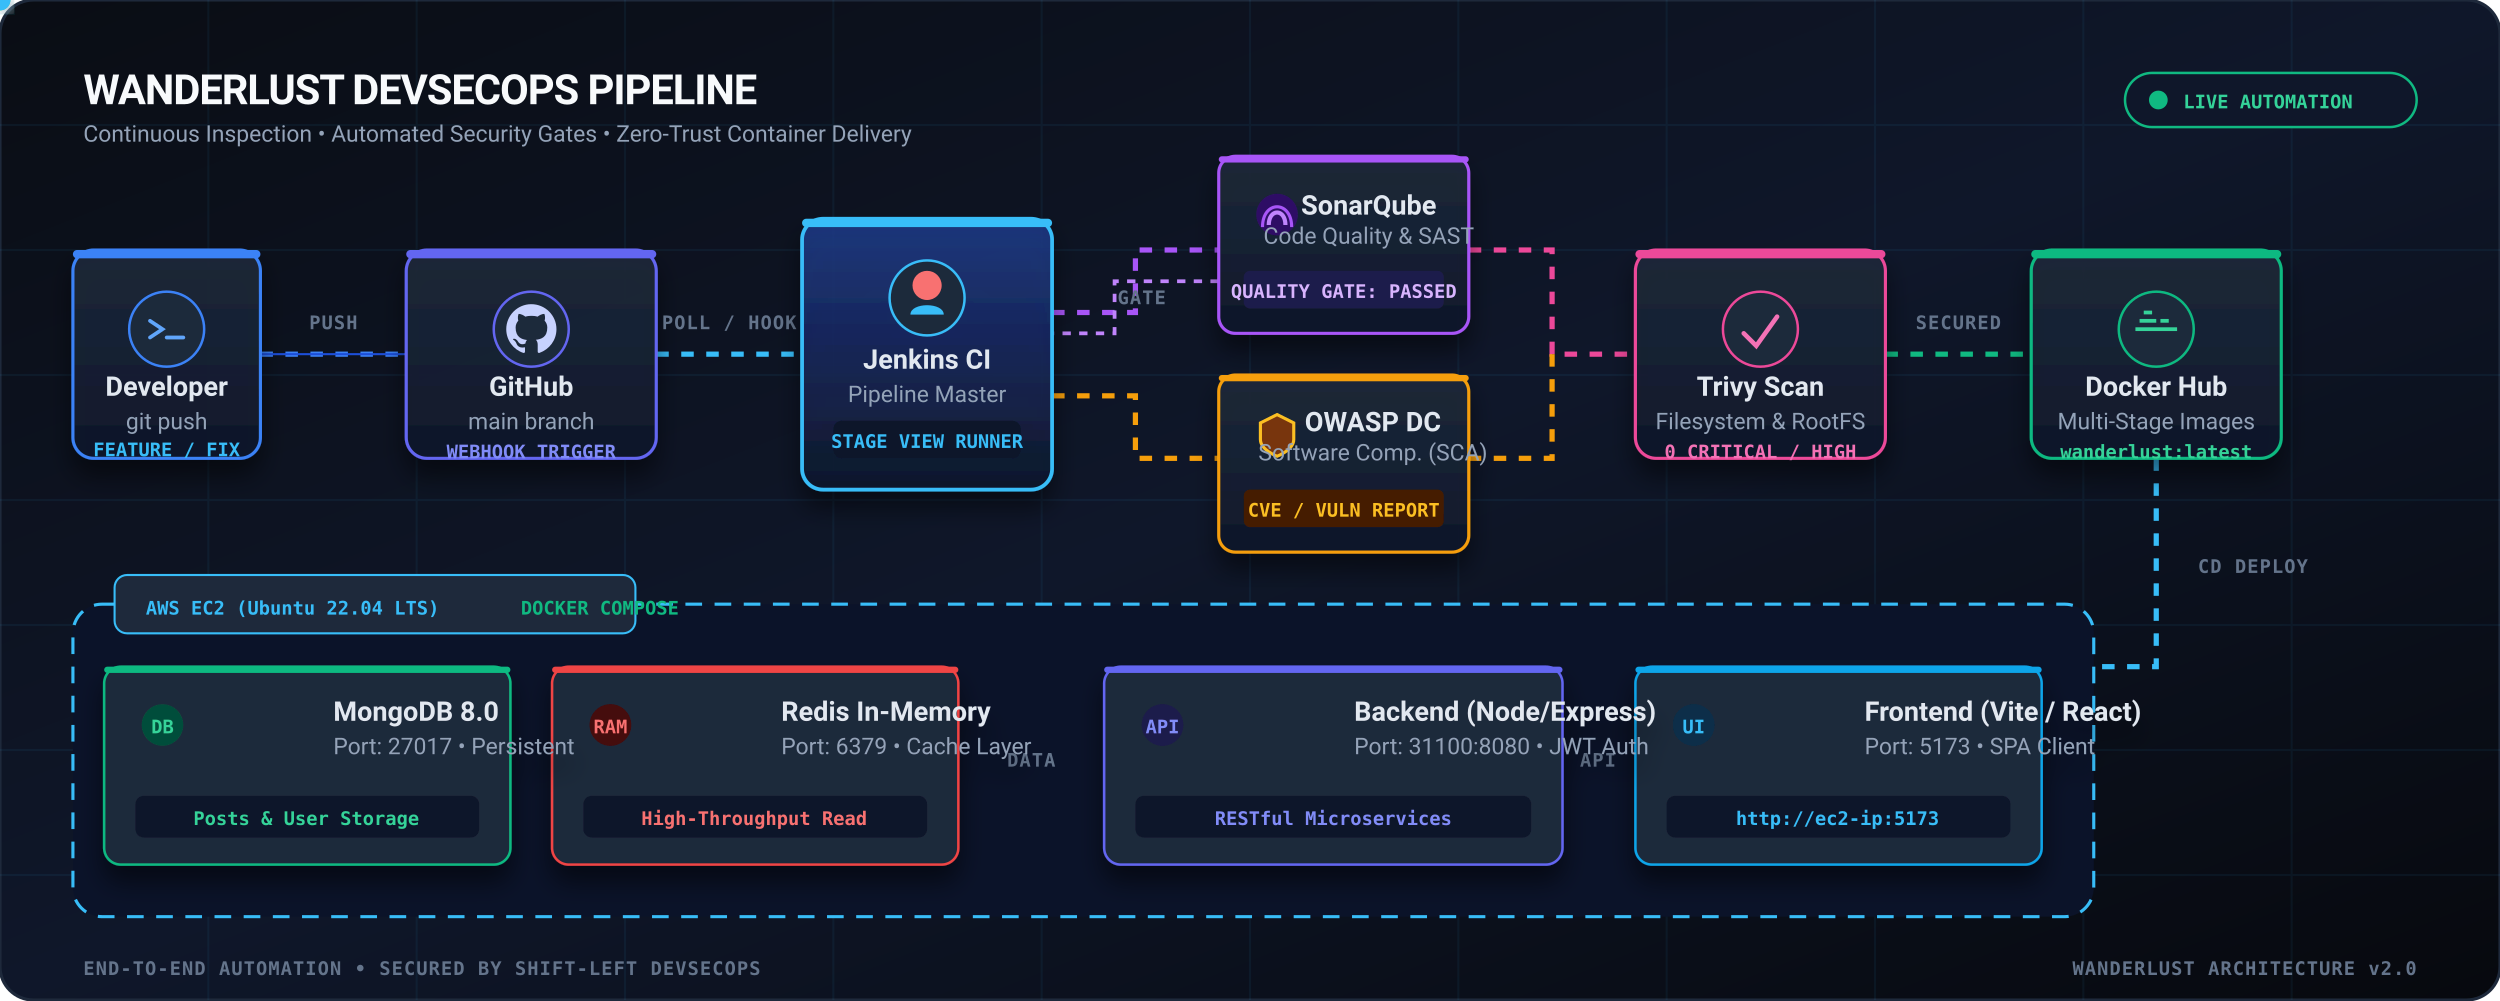
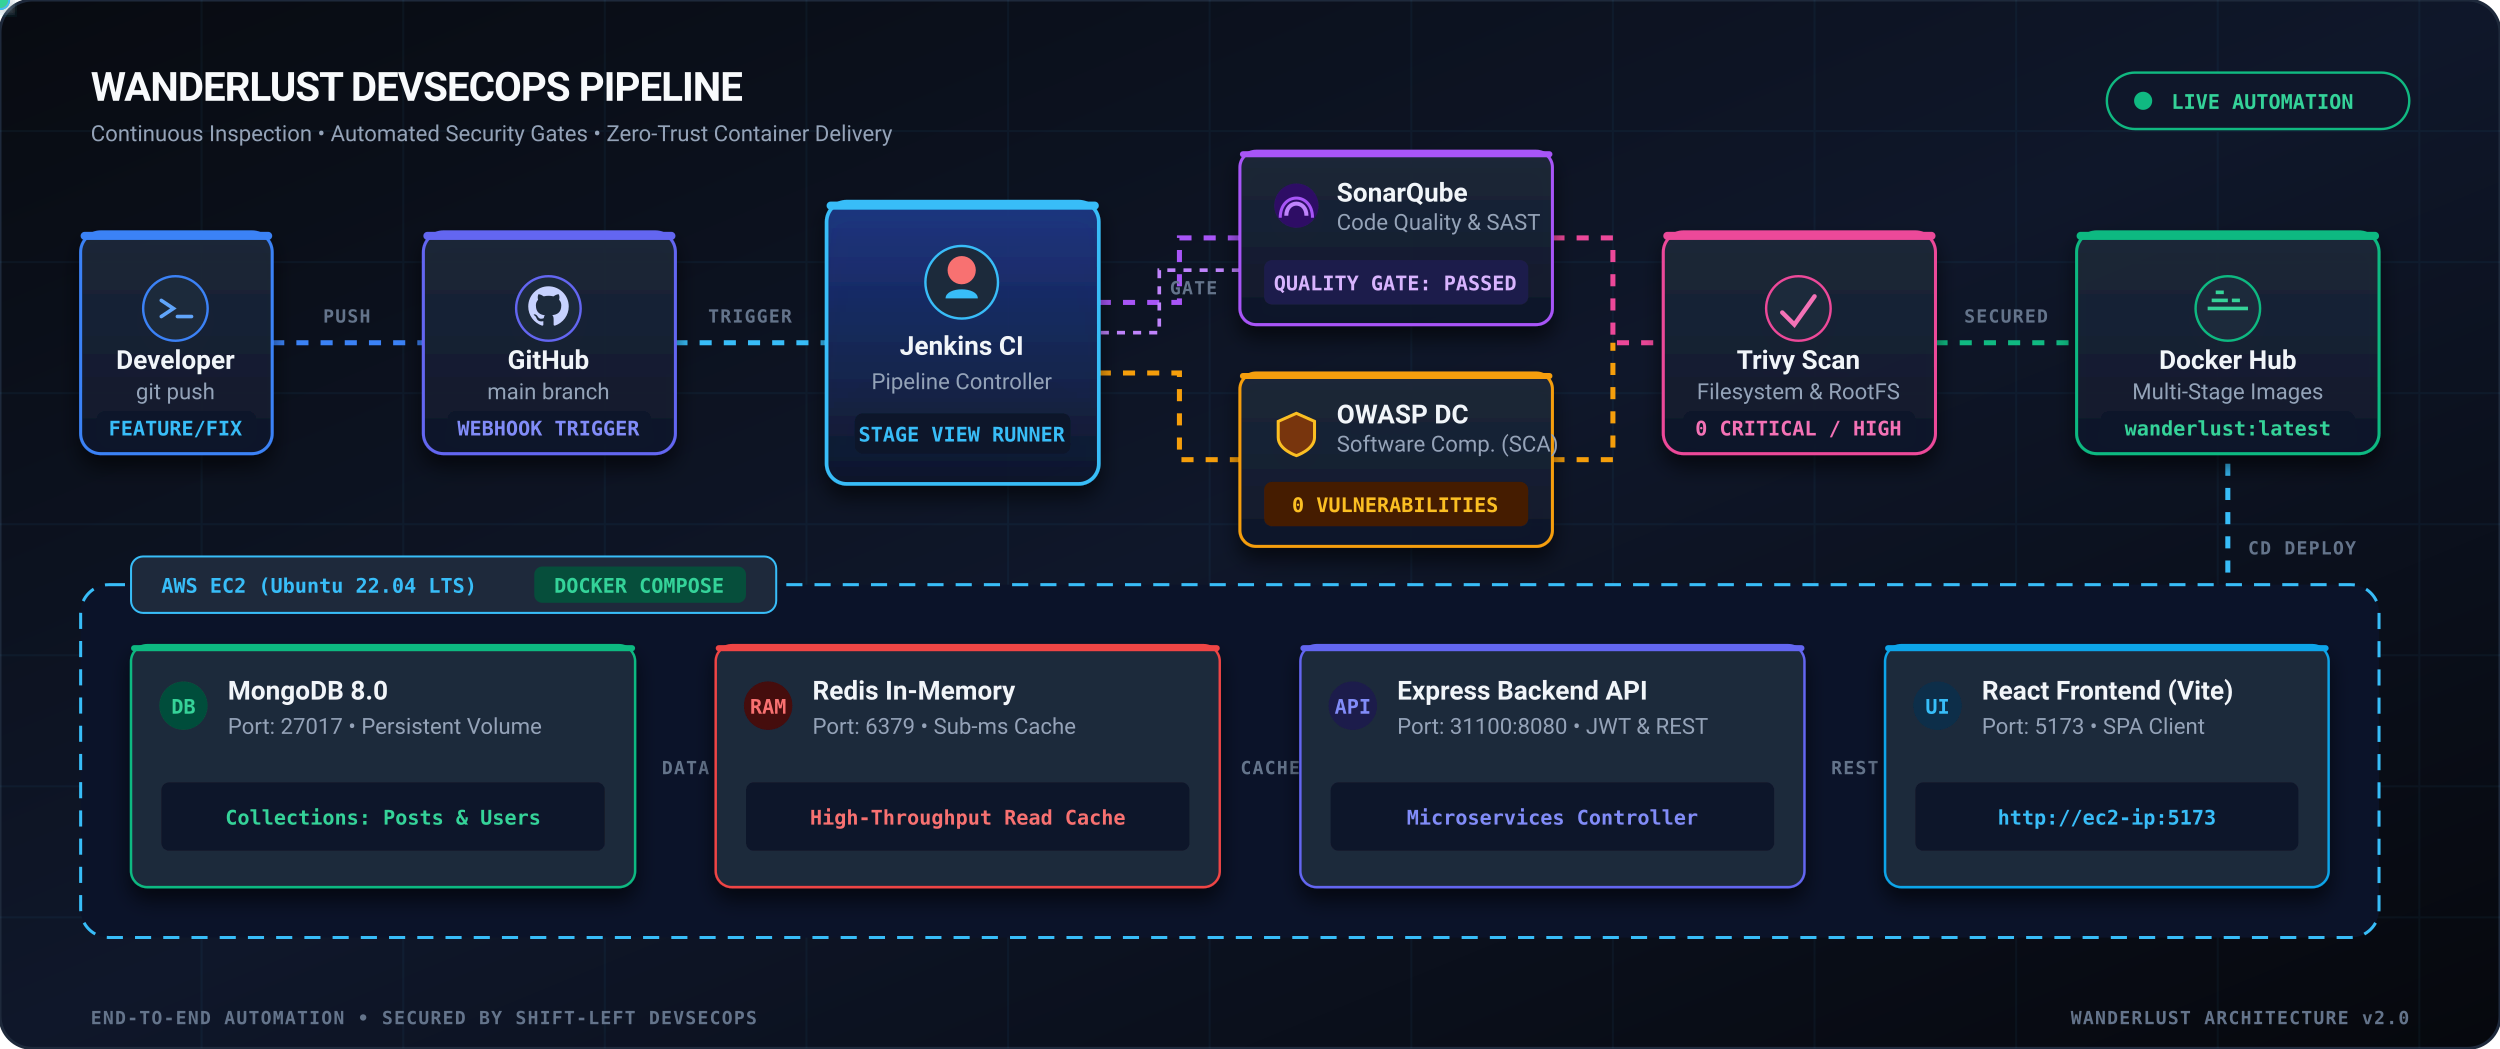
- <svg xmlns="http://www.w3.org/2000/svg" viewBox="0 0 1200 480" width="100%" height="100%">
+ <svg xmlns="http://www.w3.org/2000/svg" viewBox="0 0 1240 520" width="100%" height="100%">
  <defs>
    <linearGradient id="bgGrad" x1="0%" y1="0%" x2="100%" y2="100%">
-       <stop offset="0%" stop-color="#0a0d14" />
+       <stop offset="0%" stop-color="#080b11" />
      <stop offset="50%" stop-color="#0f172a" />
-       <stop offset="100%" stop-color="#07090e" />
+       <stop offset="100%" stop-color="#06080d" />
    </linearGradient>
    <linearGradient id="cardGrad" x1="0%" y1="0%" x2="0%" y2="100%">
      <stop offset="0%" stop-color="#1e293b" stop-opacity="0.95" />
      <stop offset="100%" stop-color="#0f172a" stop-opacity="0.95" />
    </linearGradient>
    <linearGradient id="cardActiveGrad" x1="0%" y1="0%" x2="0%" y2="100%">
-       <stop offset="0%" stop-color="#1e3a8a" stop-opacity="0.85" />
+       <stop offset="0%" stop-color="#1e3a8a" stop-opacity="0.9" />
      <stop offset="100%" stop-color="#0f172a" stop-opacity="0.95" />
    </linearGradient>
-     <linearGradient id="blueGlow" x1="0%" y1="0%" x2="100%" y2="0%">
-       <stop offset="0%" stop-color="#38bdf8" />
-       <stop offset="100%" stop-color="#6366f1" />
-     </linearGradient>
-     <linearGradient id="greenGlow" x1="0%" y1="0%" x2="100%" y2="0%">
-       <stop offset="0%" stop-color="#10b981" />
-       <stop offset="100%" stop-color="#34d399" />
-     </linearGradient>
-     <linearGradient id="purpleGlow" x1="0%" y1="0%" x2="100%" y2="0%">
-       <stop offset="0%" stop-color="#a855f7" />
-       <stop offset="100%" stop-color="#ec4899" />
-     </linearGradient>
-     <linearGradient id="amberGlow" x1="0%" y1="0%" x2="100%" y2="0%">
-       <stop offset="0%" stop-color="#f59e0b" />
-       <stop offset="100%" stop-color="#ef4444" />
-     </linearGradient>
-     <filter id="glow" x="-20%" y="-20%" width="140%" height="140%">
-       <feGaussianBlur stdDeviation="4" result="blur" />
+     <filter id="glow" x="-30%" y="-30%" width="160%" height="160%">
+       <feGaussianBlur stdDeviation="5" result="blur" />
      <feComposite in="SourceGraphic" in2="blur" operator="over" />
    </filter>
    <filter id="shadow" x="-20%" y="-20%" width="140%" height="140%">
-       <feDropShadow dx="0" dy="8" stdDeviation="6" flood-color="#000" flood-opacity="0.5" />
+       <feDropShadow dx="0" dy="6" stdDeviation="5" flood-color="#000000" flood-opacity="0.6" />
    </filter>
    <style>
      .title-text { font-family: -apple-system, BlinkMacSystemFont, 'Segoe UI', Roboto, Helvetica, Arial, sans-serif; font-weight: 700; fill: #f8fafc; }
      .sub-text { font-family: -apple-system, BlinkMacSystemFont, 'Segoe UI', Roboto, Helvetica, Arial, sans-serif; font-size: 11px; fill: #94a3b8; }
-       .card-title { font-family: -apple-system, BlinkMacSystemFont, 'Segoe UI', Roboto, Helvetica, Arial, sans-serif; font-weight: 600; font-size: 13px; fill: #e2e8f0; }
-       .badge-text { font-family: ui-monospace, SFMono-Regular, Menlo, Monaco, Consolas, monospace; font-size: 9px; font-weight: 600; }
-       .pipe-label { font-family: ui-monospace, SFMono-Regular, Menlo, Monaco, Consolas, monospace; font-size: 9px; fill: #64748b; font-weight: 600; letter-spacing: 0.5px; }
+       .card-title { font-family: -apple-system, BlinkMacSystemFont, 'Segoe UI', Roboto, Helvetica, Arial, sans-serif; font-weight: 600; font-size: 13px; fill: #f1f5f9; }
+       .badge-text { font-family: ui-monospace, SFMono-Regular, Menlo, Monaco, Consolas, monospace; font-size: 10px; font-weight: 600; }
+       .pipe-label { font-family: ui-monospace, SFMono-Regular, Menlo, Monaco, Consolas, monospace; font-size: 9px; fill: #64748b; font-weight: 700; letter-spacing: 0.6px; }

      /* Animated Pipeline Connection Lines */
      .flow-path {
        stroke-dasharray: 6 6;
-         animation: flowAnimation 1.5s linear infinite;
+         animation: flowAnimation 1.4s linear infinite;
      }
      .return-path {
        stroke-dasharray: 4 4;
-         animation: flowReturn 1.5s linear infinite;
+         animation: flowReturn 1.4s linear infinite;
      }

      @keyframes flowAnimation {
        from { stroke-dashoffset: 24; }
        to { stroke-dashoffset: 0; }
      }
      @keyframes flowReturn {
        from { stroke-dashoffset: 0; }
        to { stroke-dashoffset: 16; }
      }

-       /* Glowing Pulse for Nodes */
      .pulse-green {
-         animation: pulseGreen 2.5s infinite;
+         animation: pulseGreen 2.2s infinite;
      }
      @keyframes pulseGreen {
        0%, 100% { filter: drop-shadow(0 0 2px #10b981); }
        50% { filter: drop-shadow(0 0 8px #34d399); }
      }
- 
-       .pulse-blue {
-         animation: pulseBlue 2s infinite;
-       }
-       @keyframes pulseBlue {
-         0%, 100% { filter: drop-shadow(0 0 2px #38bdf8); }
-         50% { filter: drop-shadow(0 0 9px #60a5fa); }
-       }
- 
-       .pulse-amber {
-         animation: pulseAmber 2.2s infinite;
-       }
-       @keyframes pulseAmber {
-         0%, 100% { filter: drop-shadow(0 0 2px #f59e0b); }
-         50% { filter: drop-shadow(0 0 8px #fbbf24); }
-       }
    </style>
  </defs>
-   <rect width="1200" height="480" rx="16" fill="url(#bgGrad)" stroke="#1e293b" stroke-width="1.5" />
-   <g opacity="0.06">
-     <path d="M 0,60 L 1200,60 M 0,120 L 1200,120 M 0,180 L 1200,180 M 0,240 L 1200,240 M 0,300 L 1200,300 M 0,360 L 1200,360 M 0,420 L 1200,420" stroke="#38bdf8" stroke-width="1" />
-     <path d="M 100,0 L 100,480 M 200,0 L 200,480 M 300,0 L 300,480 M 400,0 L 400,480 M 500,0 L 500,480 M 600,0 L 600,480 M 700,0 L 700,480 M 800,0 L 800,480 M 900,0 L 900,480 M 1000,0 L 1000,480 M 1100,0 L 1100,480" stroke="#38bdf8" stroke-width="1" />
-   </g>
-   <g transform="translate(40, 30)">
-     <text x="0" y="20" class="title-text" font-size="20" letter-spacing="-0.5px">WANDERLUST DEVSECOPS PIPELINE</text>
+   <rect width="1240" height="520" rx="16" fill="url(#bgGrad)" stroke="#1e293b" stroke-width="1.5" />
+   <g opacity="0.05">
+     <path d="M 0,65 L 1240,65 M 0,130 L 1240,130 M 0,195 L 1240,195 M 0,260 L 1240,260 M 0,325 L 1240,325 M 0,390 L 1240,390 M 0,455 L 1240,455" stroke="#38bdf8" stroke-width="1" />
+     <path d="M 100,0 L 100,520 M 200,0 L 200,520 M 300,0 L 300,520 M 400,0 L 400,520 M 500,0 L 500,520 M 600,0 L 600,520 M 700,0 L 700,520 M 800,0 L 800,520 M 900,0 L 900,520 M 1000,0 L 1000,520 M 1100,0 L 1100,520 M 1200,0 L 1200,520" stroke="#38bdf8" stroke-width="1" />
+   </g>
+   <g transform="translate(45, 32)">
+     <text x="0" y="18" class="title-text" font-size="20" letter-spacing="-0.5px">WANDERLUST DEVSECOPS PIPELINE</text>
    <text x="0" y="38" class="sub-text">Continuous Inspection • Automated Security Gates • Zero-Trust Container Delivery</text>
-     <g transform="translate(980, 5)">
-       <rect width="140" height="26" rx="13" fill="#0f172a" stroke="#10b981" stroke-width="1.2" />
-       <circle cx="16" cy="13" r="4.5" fill="#10b981" class="pulse-green" />
-       <text x="28" y="17" class="badge-text" fill="#34d399">LIVE AUTOMATION</text>
-     </g>
-   </g>
-   <path id="pathDevToGit" d="M 125,170 L 195,170" fill="none" stroke="#3b82f6" stroke-width="2.5" class="flow-path" />
-   <path d="M 125,170 L 195,170" fill="none" stroke="#1d4ed8" stroke-width="1" />
-   <path id="pathGitToJenkins" d="M 315,170 L 385,170" fill="none" stroke="#38bdf8" stroke-width="2.5" class="flow-path" />
-   <path id="pathJenkinsToSonar" d="M 505,150 L 545,150 L 545,120 L 585,120" fill="none" stroke="#a855f7" stroke-width="2.5" class="flow-path" />
-   <path id="pathSonarWebhook" d="M 585,135 L 535,135 L 535,160 L 505,160" fill="none" stroke="#c084fc" stroke-width="1.8" class="return-path" />
-   <path id="pathJenkinsToOWASP" d="M 505,190 L 545,190 L 545,220 L 585,220" fill="none" stroke="#f59e0b" stroke-width="2.5" class="flow-path" />
-   <path id="pathSecToTrivy" d="M 705,120 L 745,120 L 745,170 L 785,170" fill="none" stroke="#ec4899" stroke-width="2.5" class="flow-path" />
-   <path d="M 705,220 L 745,220 L 745,170" fill="none" stroke="#f59e0b" stroke-width="2.5" class="flow-path" />
-   <path id="pathTrivyToDocker" d="M 905,170 L 975,170" fill="none" stroke="#10b981" stroke-width="2.5" class="flow-path" />
-   <path id="pathDockerToEC2" d="M 1035,220 L 1035,320 L 1005,320" fill="none" stroke="#38bdf8" stroke-width="2.5" class="flow-path" />
-   <path id="pathEC2Internal1" d="M 785,320 L 715,320" fill="none" stroke="#34d399" stroke-width="2" class="flow-path" />
-   <path id="pathEC2Internal2" d="M 495,320 L 425,320" fill="none" stroke="#38bdf8" stroke-width="2" class="flow-path" />
-   <path id="pathEC2Internal3" d="M 215,320 L 175,320" fill="none" stroke="#f59e0b" stroke-width="2" class="flow-path" />
+     <g transform="translate(1000, 4)">
+       <rect width="150" height="28" rx="14" fill="#0f172a" stroke="#10b981" stroke-width="1.2" />
+       <circle cx="18" cy="14" r="4.5" fill="#10b981" class="pulse-green" />
+       <text x="32" y="18" class="badge-text" fill="#34d399">LIVE AUTOMATION</text>
+     </g>
+   </g>
+   <path id="pathDevToGit" d="M 135,170 L 210,170" fill="none" stroke="#3b82f6" stroke-width="2.5" class="flow-path" />
+   <path id="pathGitToJenkins" d="M 335,170 L 410,170" fill="none" stroke="#38bdf8" stroke-width="2.5" class="flow-path" />
+   <path id="pathJenkinsToSonar" d="M 545,150 L 585,150 L 585,118 L 615,118" fill="none" stroke="#a855f7" stroke-width="2.5" class="flow-path" />
+   <path id="pathSonarWebhook" d="M 615,134 L 575,134 L 575,165 L 545,165" fill="none" stroke="#c084fc" stroke-width="1.8" class="return-path" />
+   <path id="pathJenkinsToOWASP" d="M 545,185 L 585,185 L 585,228 L 615,228" fill="none" stroke="#f59e0b" stroke-width="2.5" class="flow-path" />
+   <path id="pathSonarToTrivy" d="M 770,118 L 800,118 L 800,170 L 825,170" fill="none" stroke="#ec4899" stroke-width="2.5" class="flow-path" />
+   <path id="pathOWASPToTrivy" d="M 770,228 L 800,228 L 800,170" fill="none" stroke="#f59e0b" stroke-width="2.5" class="flow-path" />
+   <path id="pathTrivyToDocker" d="M 960,170 L 1030,170" fill="none" stroke="#10b981" stroke-width="2.5" class="flow-path" />
+   <path id="pathDockerToFrontend" d="M 1105,230 L 1105,315" fill="none" stroke="#38bdf8" stroke-width="2.5" class="flow-path" />
+   <path id="pathFrontToBack" d="M 945,380 L 895,380" fill="none" stroke="#6366f1" stroke-width="2" class="flow-path" />
+   <path id="pathBackToRedis" d="M 645,380 L 605,380" fill="none" stroke="#ef4444" stroke-width="2" class="flow-path" />
+   <path id="pathBackToMongo" d="M 355,380 L 315,380" fill="none" stroke="#10b981" stroke-width="2" class="flow-path" />
  <circle r="4.5" fill="#60a5fa" filter="url(#glow)">
+     <animateMotion repeatCount="indefinite" dur="1.1s">
+       <mpath href="#pathDevToGit" />
+     </animateMotion>
+   </circle>
+   <circle r="4.5" fill="#38bdf8" filter="url(#glow)">
+     <animateMotion repeatCount="indefinite" dur="1.1s">
+       <mpath href="#pathGitToJenkins" />
+     </animateMotion>
+   </circle>
+   <circle r="4.5" fill="#c084fc" filter="url(#glow)">
+     <animateMotion repeatCount="indefinite" dur="1.3s">
+       <mpath href="#pathJenkinsToSonar" />
+     </animateMotion>
+   </circle>
+   <circle r="3.5" fill="#f472b6" filter="url(#glow)">
+     <animateMotion repeatCount="indefinite" dur="1.3s">
+       <mpath href="#pathSonarWebhook" />
+     </animateMotion>
+   </circle>
+   <circle r="4.5" fill="#fbbf24" filter="url(#glow)">
+     <animateMotion repeatCount="indefinite" dur="1.3s">
+       <mpath href="#pathJenkinsToOWASP" />
+     </animateMotion>
+   </circle>
+   <circle r="4.5" fill="#f43f5e" filter="url(#glow)">
    <animateMotion repeatCount="indefinite" dur="1.2s">
-       <mpath href="#pathDevToGit" />
-     </animateMotion>
-   </circle>
-   <circle r="4.5" fill="#38bdf8" filter="url(#glow)">
+       <mpath href="#pathSonarToTrivy" />
+     </animateMotion>
+   </circle>
+   <circle r="5" fill="#34d399" filter="url(#glow)">
+     <animateMotion repeatCount="indefinite" dur="1.1s">
+       <mpath href="#pathTrivyToDocker" />
+     </animateMotion>
+   </circle>
+   <circle r="5" fill="#38bdf8" filter="url(#glow)">
    <animateMotion repeatCount="indefinite" dur="1.2s">
-       <mpath href="#pathGitToJenkins" />
-     </animateMotion>
-   </circle>
-   <circle r="4.5" fill="#c084fc" filter="url(#glow)">
-     <animateMotion repeatCount="indefinite" dur="1.4s">
-       <mpath href="#pathJenkinsToSonar" />
-     </animateMotion>
-   </circle>
-   <circle r="3.5" fill="#f472b6" filter="url(#glow)">
-     <animateMotion repeatCount="indefinite" dur="1.4s">
-       <mpath href="#pathSonarWebhook" />
-     </animateMotion>
-   </circle>
-   <circle r="4.5" fill="#fbbf24" filter="url(#glow)">
-     <animateMotion repeatCount="indefinite" dur="1.4s">
-       <mpath href="#pathJenkinsToOWASP" />
-     </animateMotion>
-   </circle>
-   <circle r="4.5" fill="#f43f5e" filter="url(#glow)">
-     <animateMotion repeatCount="indefinite" dur="1.3s">
-       <mpath href="#pathSecToTrivy" />
-     </animateMotion>
-   </circle>
-   <circle r="5" fill="#34d399" filter="url(#glow)">
-     <animateMotion repeatCount="indefinite" dur="1.2s">
-       <mpath href="#pathTrivyToDocker" />
-     </animateMotion>
-   </circle>
-   <circle r="5" fill="#38bdf8" filter="url(#glow)">
-     <animateMotion repeatCount="indefinite" dur="1.6s">
-       <mpath href="#pathDockerToEC2" />
-     </animateMotion>
-   </circle>
-   <g transform="translate(35, 120)" filter="url(#shadow)">
-     <rect width="90" height="100" rx="10" fill="url(#cardGrad)" stroke="#3b82f6" stroke-width="1.5" />
-     <rect width="90" height="4" rx="2" fill="#3b82f6" />
-     <circle cx="45" cy="38" r="18" fill="#1e293b" stroke="#3b82f6" stroke-width="1.2" />
-     <path d="M 37 34 L 43 38 L 37 42 M 45 42 L 53 42" stroke="#60a5fa" stroke-width="1.8" fill="none" stroke-linecap="round" />
-     <text x="45" y="70" class="card-title" text-anchor="middle">Developer</text>
-     <text x="45" y="86" class="sub-text" text-anchor="middle" font-size="10">git push</text>
-     <text x="45" y="99" class="badge-text" fill="#38bdf8" text-anchor="middle">FEATURE / FIX</text>
-   </g>
-   <text x="160" y="158" class="pipe-label" text-anchor="middle">PUSH</text>
-   <g transform="translate(195, 120)" filter="url(#shadow)">
-     <rect width="120" height="100" rx="10" fill="url(#cardGrad)" stroke="#6366f1" stroke-width="1.5" />
-     <rect width="120" height="4" rx="2" fill="#6366f1" />
-     <circle cx="60" cy="38" r="18" fill="#1e293b" stroke="#6366f1" stroke-width="1.2" />
-     <path d="M 60 26 C 53.4 26 48 31.4 48 38 C 48 43.3 51.4 47.8 56.2 49.4 C 56.8 49.5 57 49.1 57 48.8 L 57 46.7 C 53.7 47.4 53 45.1 53 45.1 C 52.5 43.7 51.7 43.3 51.7 43.3 C 50.6 42.6 51.8 42.6 51.8 42.6 C 53 42.7 53.6 43.9 53.6 43.9 C 54.7 45.8 56.5 45.2 57.2 44.9 C 57.3 44.1 57.6 43.5 58 43.2 C 55.3 42.9 52.5 41.8 52.5 37.2 C 52.5 35.9 53 34.8 53.8 33.9 C 53.7 33.6 53.3 32.3 53.9 30.7 C 53.9 30.7 55 30.4 57.2 32 C 58.1 31.7 59.1 31.6 60.1 31.6 C 61.1 31.6 62.1 31.7 63 32 C 65.2 30.4 66.3 30.7 66.3 30.7 C 66.9 32.3 66.5 33.6 66.4 33.9 C 67.2 34.8 67.7 35.9 67.7 37.2 C 67.7 41.8 64.9 42.8 62.2 43.1 C 62.7 43.5 63.1 44.3 63.1 45.5 L 63.1 48.8 C 63.1 49.1 63.3 49.5 63.9 49.4 C 68.7 47.7 72.1 43.3 72.1 38 C 72.1 31.4 66.7 26 60 26 Z" fill="#c7d2fe" />
-     <text x="60" y="70" class="card-title" text-anchor="middle">GitHub</text>
-     <text x="60" y="86" class="sub-text" text-anchor="middle">main branch</text>
-     <text x="60" y="100" class="badge-text" fill="#818cf8" text-anchor="middle">WEBHOOK TRIGGER</text>
-   </g>
-   <text x="350" y="158" class="pipe-label" text-anchor="middle">POLL / HOOK</text>
-   <g transform="translate(385, 105)" filter="url(#shadow)">
-     <rect width="120" height="130" rx="10" fill="url(#cardActiveGrad)" stroke="#38bdf8" stroke-width="1.8" />
-     <rect width="120" height="4" rx="2" fill="#38bdf8" />
-     <circle cx="60" cy="38" r="18" fill="#1e293b" stroke="#38bdf8" stroke-width="1.2" />
-     <circle cx="60" cy="32" r="7" fill="#f87171" />
-     <path d="M 52 46 C 52 40 68 40 68 46 Z" fill="#38bdf8" />
-     <text x="60" y="72" class="card-title" text-anchor="middle" font-size="14">Jenkins CI</text>
-     <text x="60" y="88" class="sub-text" text-anchor="middle">Pipeline Master</text>
-     <rect x="15" y="97" width="90" height="18" rx="4" fill="#0f172a" />
-     <text x="60" y="110" class="badge-text" fill="#38bdf8" text-anchor="middle">STAGE VIEW RUNNER</text>
-   </g>
-   <g transform="translate(585, 75)" filter="url(#shadow)">
-     <rect width="120" height="85" rx="8" fill="url(#cardGrad)" stroke="#a855f7" stroke-width="1.5" />
-     <rect width="120" height="3" rx="1.5" fill="#a855f7" />
-     <circle cx="28" cy="28" r="10" fill="#2e1065" />
-     <path d="M 24 33 C 24 25 32 25 32 33" stroke="#c084fc" stroke-width="2" fill="none" />
-     <path d="M 21 34 C 21 21 35 21 35 34" stroke="#a855f7" stroke-width="1.5" fill="none" />
-     <text x="72" y="28" class="card-title" text-anchor="middle" font-size="12">SonarQube</text>
-     <text x="72" y="42" class="sub-text" text-anchor="middle" font-size="10">Code Quality &amp; SAST</text>
-     <rect x="12" y="55" width="96" height="18" rx="3" fill="#1e1b4b" />
-     <text x="60" y="68" class="badge-text" fill="#d8b4fe" text-anchor="middle">QUALITY GATE: PASSED</text>
-   </g>
-   <text x="548" y="146" class="pipe-label" text-anchor="middle" fill="#c084fc">GATE</text>
-   <g transform="translate(585, 180)" filter="url(#shadow)">
-     <rect width="120" height="85" rx="8" fill="url(#cardGrad)" stroke="#f59e0b" stroke-width="1.5" />
-     <rect width="120" height="3" rx="1.5" fill="#f59e0b" />
-     <path d="M 28 19 L 36 23 L 36 31 C 36 36 28 39 28 39 C 28 39 20 36 20 31 L 20 23 Z" fill="#78350f" stroke="#fbbf24" stroke-width="1.5" />
-     <text x="74" y="27" class="card-title" text-anchor="middle" font-size="12">OWASP DC</text>
-     <text x="74" y="41" class="sub-text" text-anchor="middle" font-size="10">Software Comp. (SCA)</text>
-     <rect x="12" y="55" width="96" height="18" rx="3" fill="#451a03" />
-     <text x="60" y="68" class="badge-text" fill="#fbbf24" text-anchor="middle">CVE / VULN REPORT</text>
-   </g>
-   <g transform="translate(785, 120)" filter="url(#shadow)">
-     <rect width="120" height="100" rx="10" fill="url(#cardGrad)" stroke="#ec4899" stroke-width="1.5" />
-     <rect width="120" height="4" rx="2" fill="#ec4899" />
-     <circle cx="60" cy="38" r="18" fill="#1e293b" stroke="#ec4899" stroke-width="1.2" />
-     <path d="M 52 40 L 58 46 L 68 32" stroke="#f472b6" stroke-width="2.2" fill="none" stroke-linecap="round" />
-     <text x="60" y="70" class="card-title" text-anchor="middle">Trivy Scan</text>
-     <text x="60" y="86" class="sub-text" text-anchor="middle">Filesystem &amp; RootFS</text>
-     <text x="60" y="100" class="badge-text" fill="#f472b6" text-anchor="middle">0 CRITICAL / HIGH</text>
-   </g>
-   <text x="940" y="158" class="pipe-label" text-anchor="middle">SECURED</text>
-   <g transform="translate(975, 120)" filter="url(#shadow)">
-     <rect width="120" height="100" rx="10" fill="url(#cardGrad)" stroke="#10b981" stroke-width="1.5" />
-     <rect width="120" height="4" rx="2" fill="#10b981" />
-     <circle cx="60" cy="38" r="18" fill="#1e293b" stroke="#10b981" stroke-width="1.2" />
-     <path d="M 50 38 H 70 M 52 34 H 60 M 62 34 H 66 M 54 30 H 58" stroke="#34d399" stroke-width="1.8" />
-     <text x="60" y="70" class="card-title" text-anchor="middle">Docker Hub</text>
-     <text x="60" y="86" class="sub-text" text-anchor="middle">Multi-Stage Images</text>
-     <text x="60" y="100" class="badge-text" fill="#34d399" text-anchor="middle">wanderlust:latest</text>
-   </g>
-   <text x="1055" y="275" class="pipe-label" text-anchor="start" fill="#38bdf8">CD DEPLOY</text>
-   <g transform="translate(35, 290)">
-     <rect width="970" height="150" rx="14" fill="#0b1329" stroke="#38bdf8" stroke-width="1.5" stroke-dasharray="8 6" />
-     <g transform="translate(20, -14)">
-       <rect width="250" height="28" rx="6" fill="#1e293b" stroke="#38bdf8" stroke-width="1" />
-       <text x="15" y="19" class="badge-text" fill="#38bdf8" font-size="11">AWS EC2 (Ubuntu 22.04 LTS)</text>
-       <text x="195" y="19" class="badge-text" fill="#10b981">DOCKER COMPOSE</text>
-     </g>
-     <g transform="translate(750, 30)" filter="url(#shadow)">
-       <rect width="195" height="95" rx="8" fill="#1e293b" stroke="#0ea5e9" stroke-width="1.2" />
-       <rect width="195" height="3" rx="1.5" fill="#0ea5e9" />
-       <circle cx="28" cy="28" r="10" fill="#082f49" />
-       <text x="28" y="32" class="badge-text" fill="#38bdf8" text-anchor="middle">UI</text>
-       <text x="110" y="26" class="card-title" font-size="13">Frontend (Vite / React)</text>
-       <text x="110" y="42" class="sub-text">Port: 5173 • SPA Client</text>
-       <rect x="15" y="62" width="165" height="20" rx="4" fill="#0f172a" />
-       <text x="97" y="76" class="badge-text" fill="#38bdf8" text-anchor="middle">http://ec2-ip:5173</text>
-     </g>
-     <text x="732" y="78" class="pipe-label" text-anchor="middle">API</text>
-     <g transform="translate(495, 30)" filter="url(#shadow)">
-       <rect width="220" height="95" rx="8" fill="#1e293b" stroke="#6366f1" stroke-width="1.2" />
-       <rect width="220" height="3" rx="1.5" fill="#6366f1" />
-       <circle cx="28" cy="28" r="10" fill="#1e1b4b" />
-       <text x="28" y="32" class="badge-text" fill="#818cf8" text-anchor="middle">API</text>
-       <text x="120" y="26" class="card-title" font-size="13">Backend (Node/Express)</text>
-       <text x="120" y="42" class="sub-text">Port: 31100:8080 • JWT Auth</text>
-       <rect x="15" y="62" width="190" height="20" rx="4" fill="#0f172a" />
-       <text x="110" y="76" class="badge-text" fill="#818cf8" text-anchor="middle">RESTful Microservices</text>
-     </g>
-     <text x="460" y="78" class="pipe-label" text-anchor="middle">DATA</text>
-     <g transform="translate(230, 30)" filter="url(#shadow)">
-       <rect width="195" height="95" rx="8" fill="#1e293b" stroke="#ef4444" stroke-width="1.2" />
-       <rect width="195" height="3" rx="1.5" fill="#ef4444" />
-       <circle cx="28" cy="28" r="10" fill="#450a0a" />
-       <text x="28" y="32" class="badge-text" fill="#f87171" text-anchor="middle">RAM</text>
-       <text x="110" y="26" class="card-title" font-size="13">Redis In-Memory</text>
-       <text x="110" y="42" class="sub-text">Port: 6379 • Cache Layer</text>
-       <rect x="15" y="62" width="165" height="20" rx="4" fill="#0f172a" />
-       <text x="97" y="76" class="badge-text" fill="#f87171" text-anchor="middle">High-Throughput Read</text>
-     </g>
-     <g transform="translate(15, 30)" filter="url(#shadow)">
-       <rect width="195" height="95" rx="8" fill="#1e293b" stroke="#10b981" stroke-width="1.2" />
-       <rect width="195" height="3" rx="1.5" fill="#10b981" />
-       <circle cx="28" cy="28" r="10" fill="#064e3b" />
-       <text x="28" y="32" class="badge-text" fill="#34d399" text-anchor="middle">DB</text>
-       <text x="110" y="26" class="card-title" font-size="13">MongoDB 8.0</text>
-       <text x="110" y="42" class="sub-text">Port: 27017 • Persistent</text>
-       <rect x="15" y="62" width="165" height="20" rx="4" fill="#0f172a" />
-       <text x="97" y="76" class="badge-text" fill="#34d399" text-anchor="middle">Posts &amp; User Storage</text>
-     </g>
-   </g>
-   <g transform="translate(40, 458)">
+       <mpath href="#pathDockerToFrontend" />
+     </animateMotion>
+   </circle>
+   <circle r="4" fill="#818cf8" filter="url(#glow)">
+     <animateMotion repeatCount="indefinite" dur="1s">
+       <mpath href="#pathFrontToBack" />
+     </animateMotion>
+   </circle>
+   <circle r="4" fill="#f87171" filter="url(#glow)">
+     <animateMotion repeatCount="indefinite" dur="1s">
+       <mpath href="#pathBackToRedis" />
+     </animateMotion>
+   </circle>
+   <circle r="4" fill="#34d399" filter="url(#glow)">
+     <animateMotion repeatCount="indefinite" dur="1s">
+       <mpath href="#pathBackToMongo" />
+     </animateMotion>
+   </circle>
+   <g transform="translate(40, 115)" filter="url(#shadow)">
+     <rect width="95" height="110" rx="10" fill="url(#cardGrad)" stroke="#3b82f6" stroke-width="1.5" />
+     <rect width="95" height="4" rx="2" fill="#3b82f6" />
+     <circle cx="47" cy="38" r="16" fill="#1e293b" stroke="#3b82f6" stroke-width="1.2" />
+     <path d="M 40 34 L 46 38 L 40 42 M 48 42 L 55 42" stroke="#60a5fa" stroke-width="1.8" fill="none" stroke-linecap="round" />
+     <text x="47" y="68" class="card-title" text-anchor="middle">Developer</text>
+     <text x="47" y="83" class="sub-text" text-anchor="middle">git push</text>
+     <rect x="8" y="89" width="79" height="16" rx="4" fill="#0f172a" />
+     <text x="47" y="101" class="badge-text" fill="#38bdf8" text-anchor="middle">FEATURE/FIX</text>
+   </g>
+   <text x="172" y="160" class="pipe-label" text-anchor="middle">PUSH</text>
+   <g transform="translate(210, 115)" filter="url(#shadow)">
+     <rect width="125" height="110" rx="10" fill="url(#cardGrad)" stroke="#6366f1" stroke-width="1.5" />
+     <rect width="125" height="4" rx="2" fill="#6366f1" />
+     <circle cx="62" cy="38" r="16" fill="#1e293b" stroke="#6366f1" stroke-width="1.2" />
+     <path d="M 62 27 C 56.5 27 52 31.5 52 37 C 52 41.4 54.8 45.1 58.8 46.5 C 59.3 46.6 59.5 46.3 59.5 46 L 59.5 44.3 C 56.8 44.9 56.2 43 56.2 43 C 55.8 41.8 55.1 41.5 55.1 41.5 C 54.2 40.9 55.2 40.9 55.2 40.9 C 56.2 41 56.7 42 56.7 42 C 57.6 43.6 59.1 43.1 59.7 42.8 C 59.8 42.1 60 41.6 60.3 41.4 C 58.1 41.1 55.8 40.2 55.8 36.4 C 55.8 35.3 56.2 34.4 56.9 33.7 C 56.8 33.4 56.5 32.3 57 31 C 57 31 57.9 30.7 59.7 32 C 60.5 31.8 61.3 31.7 62.1 31.7 C 62.9 31.7 63.7 31.8 64.5 32 C 66.3 30.7 67.2 31 67.2 31 C 67.7 32.3 67.4 33.4 67.3 33.7 C 68 34.4 68.4 35.3 68.4 36.4 C 68.4 40.2 66.1 41.1 63.9 41.3 C 64.3 41.6 64.6 42.3 64.6 43.3 L 64.6 46 C 64.6 46.3 64.8 46.6 65.3 46.5 C 69.3 45.1 72.1 41.4 72.1 37 C 72.1 31.5 67.6 27 62 27 Z" fill="#c7d2fe" />
+     <text x="62" y="68" class="card-title" text-anchor="middle">GitHub</text>
+     <text x="62" y="83" class="sub-text" text-anchor="middle">main branch</text>
+     <rect x="12" y="89" width="101" height="16" rx="4" fill="#0f172a" />
+     <text x="62" y="101" class="badge-text" fill="#818cf8" text-anchor="middle">WEBHOOK TRIGGER</text>
+   </g>
+   <text x="372" y="160" class="pipe-label" text-anchor="middle">TRIGGER</text>
+   <g transform="translate(410, 100)" filter="url(#shadow)">
+     <rect width="135" height="140" rx="10" fill="url(#cardActiveGrad)" stroke="#38bdf8" stroke-width="1.8" />
+     <rect width="135" height="4" rx="2" fill="#38bdf8" />
+     <circle cx="67" cy="40" r="18" fill="#1e293b" stroke="#38bdf8" stroke-width="1.2" />
+     <circle cx="67" cy="34" r="7" fill="#f87171" />
+     <path d="M 59 48 C 59 42 75 42 75 48 Z" fill="#38bdf8" />
+     <text x="67" y="76" class="card-title" text-anchor="middle" font-size="14">Jenkins CI</text>
+     <text x="67" y="93" class="sub-text" text-anchor="middle">Pipeline Controller</text>
+     <rect x="14" y="105" width="107" height="20" rx="4" fill="#0f172a" />
+     <text x="67" y="119" class="badge-text" fill="#38bdf8" text-anchor="middle">STAGE VIEW RUNNER</text>
+   </g>
+   <text x="592" y="146" class="pipe-label" text-anchor="middle" fill="#c084fc">GATE</text>
+   <g transform="translate(615, 75)" filter="url(#shadow)">
+     <rect width="155" height="86" rx="8" fill="url(#cardGrad)" stroke="#a855f7" stroke-width="1.5" />
+     <rect width="155" height="3" rx="1.5" fill="#a855f7" />
+     <circle cx="28" cy="27" r="11" fill="#2e1065" />
+     <path d="M 23 32 C 23 24 33 24 33 32" stroke="#c084fc" stroke-width="2" fill="none" />
+     <path d="M 20 33 C 20 20 36 20 36 33" stroke="#a855f7" stroke-width="1.5" fill="none" />
+     <text x="48" y="25" class="card-title" font-size="13">SonarQube</text>
+     <text x="48" y="39" class="sub-text" font-size="10">Code Quality &amp; SAST</text>
+     <rect x="12" y="54" width="131" height="22" rx="4" fill="#1e1b4b" />
+     <text x="77" y="69" class="badge-text" fill="#d8b4fe" text-anchor="middle">QUALITY GATE: PASSED</text>
+   </g>
+   <g transform="translate(615, 185)" filter="url(#shadow)">
+     <rect width="155" height="86" rx="8" fill="url(#cardGrad)" stroke="#f59e0b" stroke-width="1.5" />
+     <rect width="155" height="3" rx="1.5" fill="#f59e0b" />
+     <path d="M 28 20 L 37 24 L 37 32 C 37 38 28 41 28 41 C 28 41 19 38 19 32 L 19 24 Z" fill="#78350f" stroke="#fbbf24" stroke-width="1.5" />
+     <text x="48" y="25" class="card-title" font-size="13">OWASP DC</text>
+     <text x="48" y="39" class="sub-text" font-size="10">Software Comp. (SCA)</text>
+     <rect x="12" y="54" width="131" height="22" rx="4" fill="#451a03" />
+     <text x="77" y="69" class="badge-text" fill="#fbbf24" text-anchor="middle">0 VULNERABILITIES</text>
+   </g>
+   <g transform="translate(825, 115)" filter="url(#shadow)">
+     <rect width="135" height="110" rx="10" fill="url(#cardGrad)" stroke="#ec4899" stroke-width="1.5" />
+     <rect width="135" height="4" rx="2" fill="#ec4899" />
+     <circle cx="67" cy="38" r="16" fill="#1e293b" stroke="#ec4899" stroke-width="1.2" />
+     <path d="M 59 40 L 65 46 L 75 32" stroke="#f472b6" stroke-width="2.2" fill="none" stroke-linecap="round" />
+     <text x="67" y="68" class="card-title" text-anchor="middle">Trivy Scan</text>
+     <text x="67" y="83" class="sub-text" text-anchor="middle">Filesystem &amp; RootFS</text>
+     <rect x="10" y="89" width="115" height="16" rx="4" fill="#0f172a" />
+     <text x="67" y="101" class="badge-text" fill="#f472b6" text-anchor="middle">0 CRITICAL / HIGH</text>
+   </g>
+   <text x="995" y="160" class="pipe-label" text-anchor="middle">SECURED</text>
+   <g transform="translate(1030, 115)" filter="url(#shadow)">
+     <rect width="150" height="110" rx="10" fill="url(#cardGrad)" stroke="#10b981" stroke-width="1.5" />
+     <rect width="150" height="4" rx="2" fill="#10b981" />
+     <circle cx="75" cy="38" r="16" fill="#1e293b" stroke="#10b981" stroke-width="1.2" />
+     <path d="M 65 38 H 85 M 67 34 H 75 M 77 34 H 81 M 69 30 H 73" stroke="#34d399" stroke-width="1.8" />
+     <text x="75" y="68" class="card-title" text-anchor="middle">Docker Hub</text>
+     <text x="75" y="83" class="sub-text" text-anchor="middle">Multi-Stage Images</text>
+     <rect x="12" y="89" width="126" height="16" rx="4" fill="#0f172a" />
+     <text x="75" y="101" class="badge-text" fill="#34d399" text-anchor="middle">wanderlust:latest</text>
+   </g>
+   <text x="1115" y="275" class="pipe-label" text-anchor="start" fill="#38bdf8">CD DEPLOY</text>
+   <g transform="translate(40, 290)">
+     <rect width="1140" height="175" rx="14" fill="#0b1329" stroke="#38bdf8" stroke-width="1.5" stroke-dasharray="8 6" />
+     <g transform="translate(25, -14)">
+       <rect width="320" height="28" rx="6" fill="#1e293b" stroke="#38bdf8" stroke-width="1" />
+       <text x="15" y="18" class="badge-text" fill="#38bdf8" font-size="11">AWS EC2 (Ubuntu 22.04 LTS)</text>
+       <rect x="200" y="5" width="105" height="18" rx="4" fill="#064e3b" />
+       <text x="252" y="18" class="badge-text" fill="#34d399" text-anchor="middle">DOCKER COMPOSE</text>
+     </g>
+     <g transform="translate(25, 30)" filter="url(#shadow)">
+       <rect width="250" height="120" rx="8" fill="#1e293b" stroke="#10b981" stroke-width="1.2" />
+       <rect width="250" height="3" rx="1.5" fill="#10b981" />
+       <circle cx="26" cy="30" r="12" fill="#064e3b" />
+       <text x="26" y="34" class="badge-text" fill="#34d399" text-anchor="middle">DB</text>
+       <text x="48" y="27" class="card-title" font-size="13">MongoDB 8.0</text>
+       <text x="48" y="44" class="sub-text">Port: 27017 • Persistent Volume</text>
+       <rect x="15" y="68" width="220" height="34" rx="4" fill="#0f172a" />
+       <text x="125" y="89" class="badge-text" fill="#34d399" text-anchor="middle">Collections: Posts &amp; Users</text>
+     </g>
+     <text x="300" y="94" class="pipe-label" text-anchor="middle">DATA</text>
+     <g transform="translate(315, 30)" filter="url(#shadow)">
+       <rect width="250" height="120" rx="8" fill="#1e293b" stroke="#ef4444" stroke-width="1.2" />
+       <rect width="250" height="3" rx="1.5" fill="#ef4444" />
+       <circle cx="26" cy="30" r="12" fill="#450a0a" />
+       <text x="26" y="34" class="badge-text" fill="#f87171" text-anchor="middle">RAM</text>
+       <text x="48" y="27" class="card-title" font-size="13">Redis In-Memory</text>
+       <text x="48" y="44" class="sub-text">Port: 6379 • Sub-ms Cache</text>
+       <rect x="15" y="68" width="220" height="34" rx="4" fill="#0f172a" />
+       <text x="125" y="89" class="badge-text" fill="#f87171" text-anchor="middle">High-Throughput Read Cache</text>
+     </g>
+     <text x="590" y="94" class="pipe-label" text-anchor="middle">CACHE</text>
+     <g transform="translate(605, 30)" filter="url(#shadow)">
+       <rect width="250" height="120" rx="8" fill="#1e293b" stroke="#6366f1" stroke-width="1.2" />
+       <rect width="250" height="3" rx="1.5" fill="#6366f1" />
+       <circle cx="26" cy="30" r="12" fill="#1e1b4b" />
+       <text x="26" y="34" class="badge-text" fill="#818cf8" text-anchor="middle">API</text>
+       <text x="48" y="27" class="card-title" font-size="13">Express Backend API</text>
+       <text x="48" y="44" class="sub-text">Port: 31100:8080 • JWT &amp; REST</text>
+       <rect x="15" y="68" width="220" height="34" rx="4" fill="#0f172a" />
+       <text x="125" y="89" class="badge-text" fill="#818cf8" text-anchor="middle">Microservices Controller</text>
+     </g>
+     <text x="880" y="94" class="pipe-label" text-anchor="middle">REST</text>
+     <g transform="translate(895, 30)" filter="url(#shadow)">
+       <rect width="220" height="120" rx="8" fill="#1e293b" stroke="#0ea5e9" stroke-width="1.2" />
+       <rect width="220" height="3" rx="1.5" fill="#0ea5e9" />
+       <circle cx="26" cy="30" r="12" fill="#082f49" />
+       <text x="26" y="34" class="badge-text" fill="#38bdf8" text-anchor="middle">UI</text>
+       <text x="48" y="27" class="card-title" font-size="13">React Frontend (Vite)</text>
+       <text x="48" y="44" class="sub-text">Port: 5173 • SPA Client</text>
+       <rect x="15" y="68" width="190" height="34" rx="4" fill="#0f172a" />
+       <text x="110" y="89" class="badge-text" fill="#38bdf8" text-anchor="middle">http://ec2-ip:5173</text>
+     </g>
+   </g>
+   <g transform="translate(45, 498)">
    <text x="0" y="10" class="pipe-label" fill="#475569">END-TO-END AUTOMATION • SECURED BY SHIFT-LEFT DEVSECOPS</text>
-     <text x="1120" y="10" class="pipe-label" text-anchor="end" fill="#475569">WANDERLUST ARCHITECTURE v2.0</text>
+     <text x="1150" y="10" class="pipe-label" text-anchor="end" fill="#475569">WANDERLUST ARCHITECTURE v2.0</text>
  </g>
</svg>
